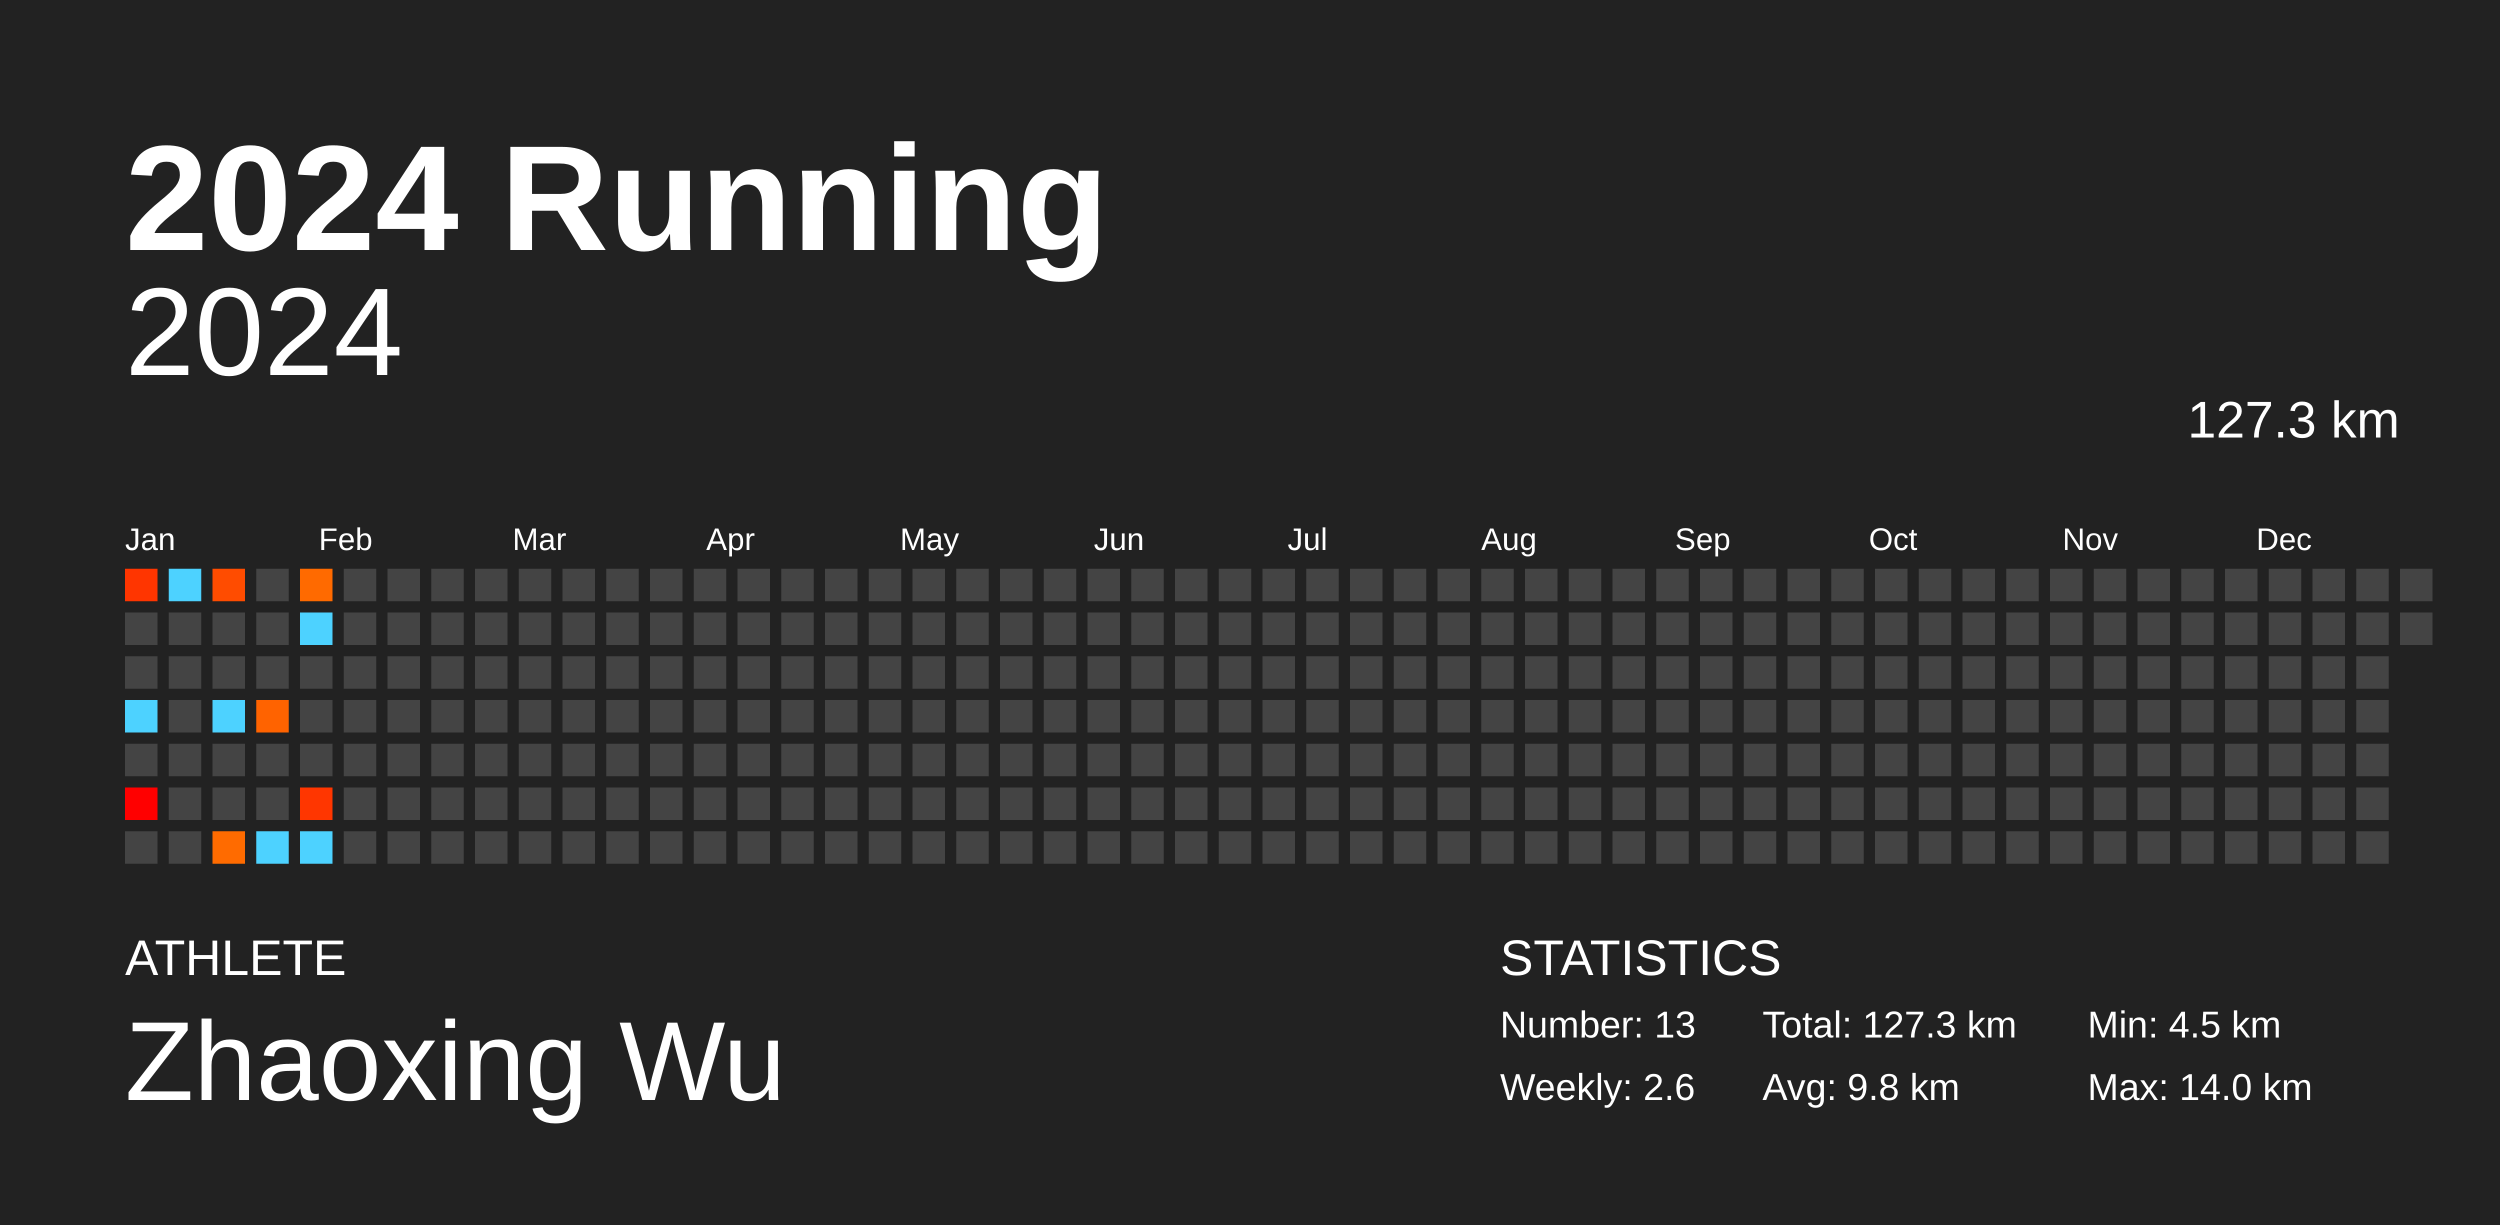
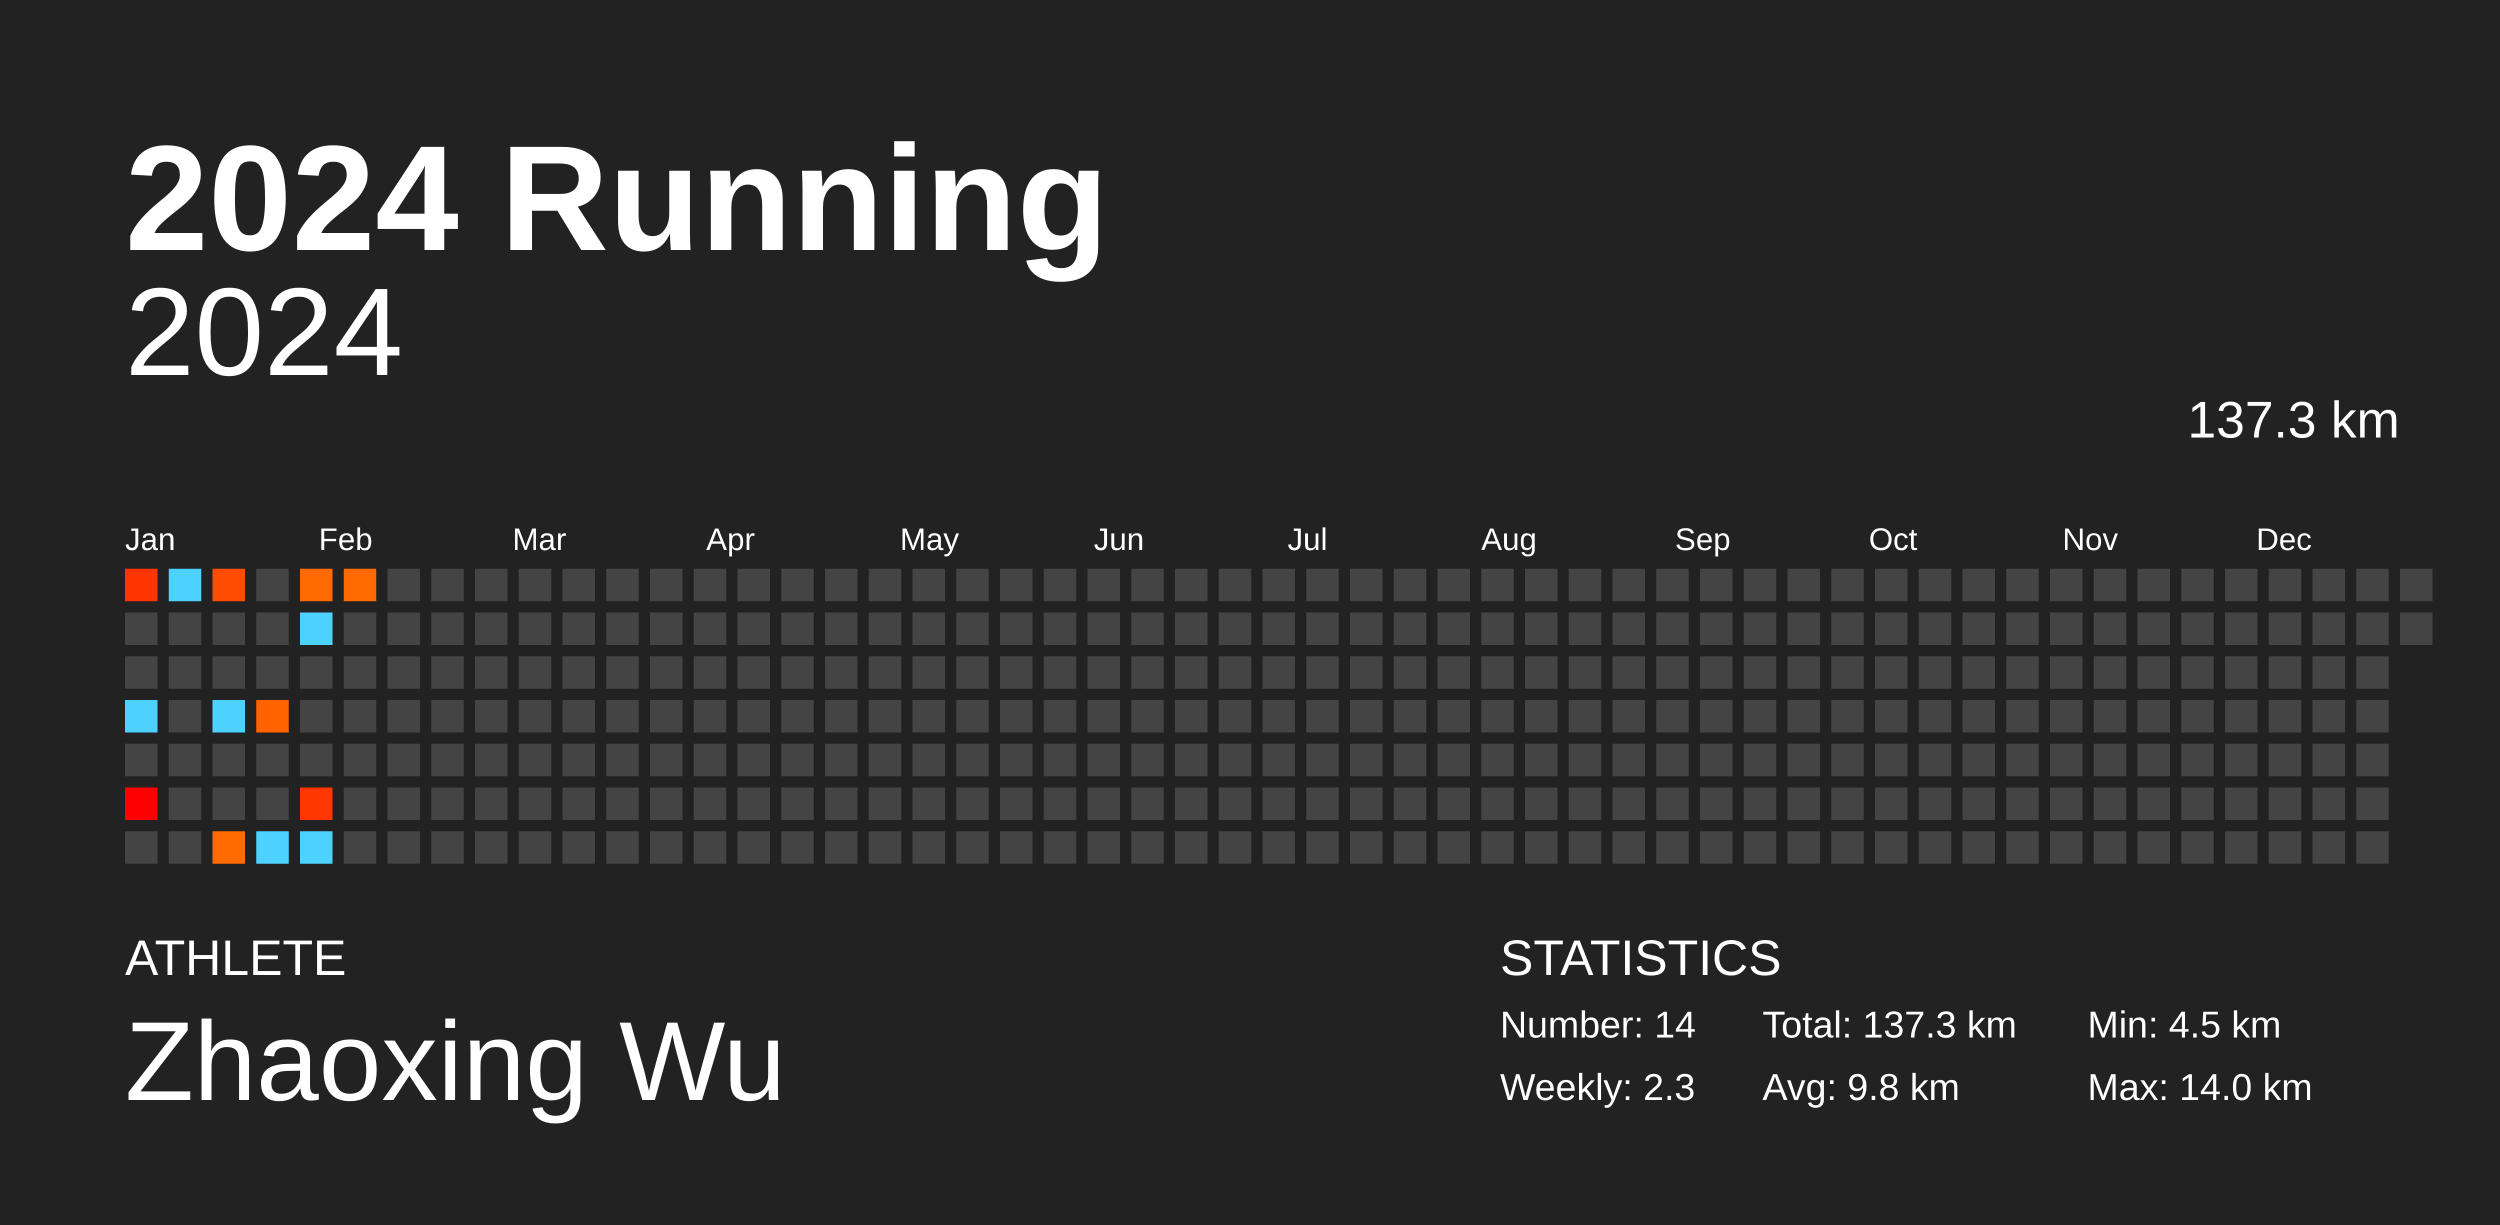
<svg xmlns="http://www.w3.org/2000/svg" baseProfile="full" height="98mm" version="1.1" viewBox="0,0,200,98" width="200mm">
  <defs />
  <rect fill="#222222" height="98" width="200" x="0" y="0" />
  <text fill="#FFFFFF" style="font-size:12px; font-family:Arial; font-weight:bold;" x="10" y="20">2024 Running</text>
  <text fill="#FFFFFF" style="font-size:4px; font-family:Arial" x="10" y="78">ATHLETE</text>
  <text fill="#FFFFFF" style="font-size:9px; font-family:Arial" x="10" y="88">Zhaoxing Wu</text>
  <text fill="#FFFFFF" style="font-size:4px; font-family:Arial" x="120" y="78">STATISTICS</text>
-   <text fill="#FFFFFF" style="font-size:3px; font-family:Arial" x="120" y="83">Number: 13</text>
-   <text fill="#FFFFFF" style="font-size:3px; font-family:Arial" x="120" y="88">Weekly: 2.6</text>
-   <text fill="#FFFFFF" style="font-size:3px; font-family:Arial" x="141" y="83">Total: 127.3 km</text>
+   <text fill="#FFFFFF" style="font-size:3px; font-family:Arial" x="120" y="83">Number: 14</text>
+   <text fill="#FFFFFF" style="font-size:3px; font-family:Arial" x="120" y="88">Weekly: 2.3</text>
+   <text fill="#FFFFFF" style="font-size:3px; font-family:Arial" x="141" y="83">Total: 137.3 km</text>
  <text fill="#FFFFFF" style="font-size:3px; font-family:Arial" x="141" y="88">Avg: 9.8 km</text>
  <text fill="#FFFFFF" style="font-size:3px; font-family:Arial" x="167" y="83">Min: 4.5 km</text>
  <text fill="#FFFFFF" style="font-size:3px; font-family:Arial" x="167" y="88">Max: 14.0 km</text>
  <text alignment-baseline="hanging" fill="#FFFFFF" style="font-size:10.0px; font-family:Arial;" x="10" y="30">2024</text>
-   <text alignment-baseline="hanging" fill="#FFFFFF" style="font-size:4.125px; font-family:Arial;" x="175" y="35">127.3 km</text>
+   <text alignment-baseline="hanging" fill="#FFFFFF" style="font-size:4.125px; font-family:Arial;" x="175" y="35">137.3 km</text>
  <text fill="#FFFFFF" style="font-size:2.5px; font-family:Arial" x="10.0" y="44">Jan</text>
  <text fill="#FFFFFF" style="font-size:2.5px; font-family:Arial" x="25.5" y="44">Feb</text>
  <text fill="#FFFFFF" style="font-size:2.5px; font-family:Arial" x="41.0" y="44">Mar</text>
  <text fill="#FFFFFF" style="font-size:2.5px; font-family:Arial" x="56.5" y="44">Apr</text>
  <text fill="#FFFFFF" style="font-size:2.5px; font-family:Arial" x="72.0" y="44">May</text>
  <text fill="#FFFFFF" style="font-size:2.5px; font-family:Arial" x="87.5" y="44">Jun</text>
  <text fill="#FFFFFF" style="font-size:2.5px; font-family:Arial" x="103.0" y="44">Jul</text>
  <text fill="#FFFFFF" style="font-size:2.5px; font-family:Arial" x="118.5" y="44">Aug</text>
  <text fill="#FFFFFF" style="font-size:2.5px; font-family:Arial" x="134.0" y="44">Sep</text>
  <text fill="#FFFFFF" style="font-size:2.5px; font-family:Arial" x="149.5" y="44">Oct</text>
  <text fill="#FFFFFF" style="font-size:2.5px; font-family:Arial" x="165.0" y="44">Nov</text>
  <text fill="#FFFFFF" style="font-size:2.5px; font-family:Arial" x="180.5" y="44">Dec</text>
  <rect fill="#ff3500" height="2.6" width="2.6" x="10.0" y="45.5" />
  <rect fill="#444444" height="2.6" width="2.6" x="10.0" y="49.0" />
  <rect fill="#444444" height="2.6" width="2.6" x="10.0" y="52.5" />
  <rect fill="#4dd2ff" height="2.6" width="2.6" x="10.0" y="56.0" />
  <rect fill="#444444" height="2.6" width="2.6" x="10.0" y="59.5" />
  <rect fill="#ff0000" height="2.6" width="2.6" x="10.0" y="63.0" />
  <rect fill="#444444" height="2.6" width="2.6" x="10.0" y="66.5" />
  <rect fill="#4dd2ff" height="2.6" width="2.6" x="13.5" y="45.5" />
  <rect fill="#444444" height="2.6" width="2.6" x="13.5" y="49.0" />
  <rect fill="#444444" height="2.6" width="2.6" x="13.5" y="52.5" />
  <rect fill="#444444" height="2.6" width="2.6" x="13.5" y="56.0" />
  <rect fill="#444444" height="2.6" width="2.6" x="13.5" y="59.5" />
  <rect fill="#444444" height="2.6" width="2.6" x="13.5" y="63.0" />
  <rect fill="#444444" height="2.6" width="2.6" x="13.5" y="66.5" />
  <rect fill="#ff4c00" height="2.6" width="2.6" x="17.0" y="45.5" />
  <rect fill="#444444" height="2.6" width="2.6" x="17.0" y="49.0" />
  <rect fill="#444444" height="2.6" width="2.6" x="17.0" y="52.5" />
  <rect fill="#4dd2ff" height="2.6" width="2.6" x="17.0" y="56.0" />
  <rect fill="#444444" height="2.6" width="2.6" x="17.0" y="59.5" />
  <rect fill="#444444" height="2.6" width="2.6" x="17.0" y="63.0" />
  <rect fill="#ff6b00" height="2.6" width="2.6" x="17.0" y="66.5" />
  <rect fill="#444444" height="2.6" width="2.6" x="20.5" y="45.5" />
  <rect fill="#444444" height="2.6" width="2.6" x="20.5" y="49.0" />
  <rect fill="#444444" height="2.6" width="2.6" x="20.5" y="52.5" />
  <rect fill="#ff6300" height="2.6" width="2.6" x="20.5" y="56.0" />
  <rect fill="#444444" height="2.6" width="2.6" x="20.5" y="59.5" />
  <rect fill="#444444" height="2.6" width="2.6" x="20.5" y="63.0" />
  <rect fill="#4dd2ff" height="2.6" width="2.6" x="20.5" y="66.5" />
  <rect fill="#ff6a00" height="2.6" width="2.6" x="24.0" y="45.5" />
  <rect fill="#4dd2ff" height="2.6" width="2.6" x="24.0" y="49.0" />
  <rect fill="#444444" height="2.6" width="2.6" x="24.0" y="52.5" />
  <rect fill="#444444" height="2.6" width="2.6" x="24.0" y="56.0" />
  <rect fill="#444444" height="2.6" width="2.6" x="24.0" y="59.5" />
  <rect fill="#ff3600" height="2.6" width="2.6" x="24.0" y="63.0" />
  <rect fill="#4dd2ff" height="2.6" width="2.6" x="24.0" y="66.5" />
-   <rect fill="#444444" height="2.6" width="2.6" x="27.5" y="45.5" />
+   <rect fill="#ff6b00" height="2.6" width="2.6" x="27.5" y="45.5" />
  <rect fill="#444444" height="2.6" width="2.6" x="27.5" y="49.0" />
  <rect fill="#444444" height="2.6" width="2.6" x="27.5" y="52.5" />
  <rect fill="#444444" height="2.6" width="2.6" x="27.5" y="56.0" />
  <rect fill="#444444" height="2.6" width="2.6" x="27.5" y="59.5" />
  <rect fill="#444444" height="2.6" width="2.6" x="27.5" y="63.0" />
  <rect fill="#444444" height="2.6" width="2.6" x="27.5" y="66.5" />
  <rect fill="#444444" height="2.6" width="2.6" x="31.0" y="45.5" />
  <rect fill="#444444" height="2.6" width="2.6" x="31.0" y="49.0" />
  <rect fill="#444444" height="2.6" width="2.6" x="31.0" y="52.5" />
  <rect fill="#444444" height="2.6" width="2.6" x="31.0" y="56.0" />
  <rect fill="#444444" height="2.6" width="2.6" x="31.0" y="59.5" />
  <rect fill="#444444" height="2.6" width="2.6" x="31.0" y="63.0" />
  <rect fill="#444444" height="2.6" width="2.6" x="31.0" y="66.5" />
  <rect fill="#444444" height="2.6" width="2.6" x="34.5" y="45.5" />
  <rect fill="#444444" height="2.6" width="2.6" x="34.5" y="49.0" />
  <rect fill="#444444" height="2.6" width="2.6" x="34.5" y="52.5" />
  <rect fill="#444444" height="2.6" width="2.6" x="34.5" y="56.0" />
  <rect fill="#444444" height="2.6" width="2.6" x="34.5" y="59.5" />
  <rect fill="#444444" height="2.6" width="2.6" x="34.5" y="63.0" />
  <rect fill="#444444" height="2.6" width="2.6" x="34.5" y="66.5" />
  <rect fill="#444444" height="2.6" width="2.6" x="38.0" y="45.5" />
  <rect fill="#444444" height="2.6" width="2.6" x="38.0" y="49.0" />
  <rect fill="#444444" height="2.6" width="2.6" x="38.0" y="52.5" />
  <rect fill="#444444" height="2.6" width="2.6" x="38.0" y="56.0" />
  <rect fill="#444444" height="2.6" width="2.6" x="38.0" y="59.5" />
  <rect fill="#444444" height="2.6" width="2.6" x="38.0" y="63.0" />
  <rect fill="#444444" height="2.6" width="2.6" x="38.0" y="66.5" />
  <rect fill="#444444" height="2.6" width="2.6" x="41.5" y="45.5" />
  <rect fill="#444444" height="2.6" width="2.6" x="41.5" y="49.0" />
  <rect fill="#444444" height="2.6" width="2.6" x="41.5" y="52.5" />
  <rect fill="#444444" height="2.6" width="2.6" x="41.5" y="56.0" />
  <rect fill="#444444" height="2.6" width="2.6" x="41.5" y="59.5" />
  <rect fill="#444444" height="2.6" width="2.6" x="41.5" y="63.0" />
  <rect fill="#444444" height="2.6" width="2.6" x="41.5" y="66.5" />
  <rect fill="#444444" height="2.6" width="2.6" x="45.0" y="45.5" />
  <rect fill="#444444" height="2.6" width="2.6" x="45.0" y="49.0" />
  <rect fill="#444444" height="2.6" width="2.6" x="45.0" y="52.5" />
  <rect fill="#444444" height="2.6" width="2.6" x="45.0" y="56.0" />
  <rect fill="#444444" height="2.6" width="2.6" x="45.0" y="59.5" />
  <rect fill="#444444" height="2.6" width="2.6" x="45.0" y="63.0" />
  <rect fill="#444444" height="2.6" width="2.6" x="45.0" y="66.5" />
  <rect fill="#444444" height="2.6" width="2.6" x="48.5" y="45.5" />
  <rect fill="#444444" height="2.6" width="2.6" x="48.5" y="49.0" />
  <rect fill="#444444" height="2.6" width="2.6" x="48.5" y="52.5" />
  <rect fill="#444444" height="2.6" width="2.6" x="48.5" y="56.0" />
  <rect fill="#444444" height="2.6" width="2.6" x="48.5" y="59.5" />
  <rect fill="#444444" height="2.6" width="2.6" x="48.5" y="63.0" />
  <rect fill="#444444" height="2.6" width="2.6" x="48.5" y="66.5" />
  <rect fill="#444444" height="2.6" width="2.6" x="52.0" y="45.5" />
  <rect fill="#444444" height="2.6" width="2.6" x="52.0" y="49.0" />
  <rect fill="#444444" height="2.6" width="2.6" x="52.0" y="52.5" />
  <rect fill="#444444" height="2.6" width="2.6" x="52.0" y="56.0" />
  <rect fill="#444444" height="2.6" width="2.6" x="52.0" y="59.5" />
  <rect fill="#444444" height="2.6" width="2.6" x="52.0" y="63.0" />
  <rect fill="#444444" height="2.6" width="2.6" x="52.0" y="66.5" />
  <rect fill="#444444" height="2.6" width="2.6" x="55.5" y="45.5" />
  <rect fill="#444444" height="2.6" width="2.6" x="55.5" y="49.0" />
  <rect fill="#444444" height="2.6" width="2.6" x="55.5" y="52.5" />
  <rect fill="#444444" height="2.6" width="2.6" x="55.5" y="56.0" />
  <rect fill="#444444" height="2.6" width="2.6" x="55.5" y="59.5" />
  <rect fill="#444444" height="2.6" width="2.6" x="55.5" y="63.0" />
  <rect fill="#444444" height="2.6" width="2.6" x="55.5" y="66.5" />
  <rect fill="#444444" height="2.6" width="2.6" x="59.0" y="45.5" />
  <rect fill="#444444" height="2.6" width="2.6" x="59.0" y="49.0" />
  <rect fill="#444444" height="2.6" width="2.6" x="59.0" y="52.5" />
  <rect fill="#444444" height="2.6" width="2.6" x="59.0" y="56.0" />
  <rect fill="#444444" height="2.6" width="2.6" x="59.0" y="59.5" />
  <rect fill="#444444" height="2.6" width="2.6" x="59.0" y="63.0" />
  <rect fill="#444444" height="2.6" width="2.6" x="59.0" y="66.5" />
  <rect fill="#444444" height="2.6" width="2.6" x="62.5" y="45.5" />
  <rect fill="#444444" height="2.6" width="2.6" x="62.5" y="49.0" />
  <rect fill="#444444" height="2.6" width="2.6" x="62.5" y="52.5" />
  <rect fill="#444444" height="2.6" width="2.6" x="62.5" y="56.0" />
  <rect fill="#444444" height="2.6" width="2.6" x="62.5" y="59.5" />
  <rect fill="#444444" height="2.6" width="2.6" x="62.5" y="63.0" />
  <rect fill="#444444" height="2.6" width="2.6" x="62.5" y="66.5" />
  <rect fill="#444444" height="2.6" width="2.6" x="66.0" y="45.5" />
  <rect fill="#444444" height="2.6" width="2.6" x="66.0" y="49.0" />
  <rect fill="#444444" height="2.6" width="2.6" x="66.0" y="52.5" />
  <rect fill="#444444" height="2.6" width="2.6" x="66.0" y="56.0" />
  <rect fill="#444444" height="2.6" width="2.6" x="66.0" y="59.5" />
  <rect fill="#444444" height="2.6" width="2.6" x="66.0" y="63.0" />
  <rect fill="#444444" height="2.6" width="2.6" x="66.0" y="66.5" />
  <rect fill="#444444" height="2.6" width="2.6" x="69.5" y="45.5" />
  <rect fill="#444444" height="2.6" width="2.6" x="69.5" y="49.0" />
  <rect fill="#444444" height="2.6" width="2.6" x="69.5" y="52.5" />
  <rect fill="#444444" height="2.6" width="2.6" x="69.5" y="56.0" />
  <rect fill="#444444" height="2.6" width="2.6" x="69.5" y="59.5" />
  <rect fill="#444444" height="2.6" width="2.6" x="69.5" y="63.0" />
  <rect fill="#444444" height="2.6" width="2.6" x="69.5" y="66.5" />
  <rect fill="#444444" height="2.6" width="2.6" x="73.0" y="45.5" />
  <rect fill="#444444" height="2.6" width="2.6" x="73.0" y="49.0" />
  <rect fill="#444444" height="2.6" width="2.6" x="73.0" y="52.5" />
  <rect fill="#444444" height="2.6" width="2.6" x="73.0" y="56.0" />
  <rect fill="#444444" height="2.6" width="2.6" x="73.0" y="59.5" />
  <rect fill="#444444" height="2.6" width="2.6" x="73.0" y="63.0" />
  <rect fill="#444444" height="2.6" width="2.6" x="73.0" y="66.5" />
  <rect fill="#444444" height="2.6" width="2.6" x="76.5" y="45.5" />
  <rect fill="#444444" height="2.6" width="2.6" x="76.5" y="49.0" />
  <rect fill="#444444" height="2.6" width="2.6" x="76.5" y="52.5" />
  <rect fill="#444444" height="2.6" width="2.6" x="76.5" y="56.0" />
  <rect fill="#444444" height="2.6" width="2.6" x="76.5" y="59.5" />
  <rect fill="#444444" height="2.6" width="2.6" x="76.5" y="63.0" />
  <rect fill="#444444" height="2.6" width="2.6" x="76.5" y="66.5" />
  <rect fill="#444444" height="2.6" width="2.6" x="80.0" y="45.5" />
  <rect fill="#444444" height="2.6" width="2.6" x="80.0" y="49.0" />
  <rect fill="#444444" height="2.6" width="2.6" x="80.0" y="52.5" />
  <rect fill="#444444" height="2.6" width="2.6" x="80.0" y="56.0" />
  <rect fill="#444444" height="2.6" width="2.6" x="80.0" y="59.5" />
  <rect fill="#444444" height="2.6" width="2.6" x="80.0" y="63.0" />
  <rect fill="#444444" height="2.6" width="2.6" x="80.0" y="66.5" />
  <rect fill="#444444" height="2.6" width="2.6" x="83.5" y="45.5" />
  <rect fill="#444444" height="2.6" width="2.6" x="83.5" y="49.0" />
  <rect fill="#444444" height="2.6" width="2.6" x="83.5" y="52.5" />
  <rect fill="#444444" height="2.6" width="2.6" x="83.5" y="56.0" />
  <rect fill="#444444" height="2.6" width="2.6" x="83.5" y="59.5" />
  <rect fill="#444444" height="2.6" width="2.6" x="83.5" y="63.0" />
  <rect fill="#444444" height="2.6" width="2.6" x="83.5" y="66.5" />
  <rect fill="#444444" height="2.6" width="2.6" x="87.0" y="45.5" />
  <rect fill="#444444" height="2.6" width="2.6" x="87.0" y="49.0" />
  <rect fill="#444444" height="2.6" width="2.6" x="87.0" y="52.5" />
  <rect fill="#444444" height="2.6" width="2.6" x="87.0" y="56.0" />
  <rect fill="#444444" height="2.6" width="2.6" x="87.0" y="59.5" />
  <rect fill="#444444" height="2.6" width="2.6" x="87.0" y="63.0" />
  <rect fill="#444444" height="2.6" width="2.6" x="87.0" y="66.5" />
  <rect fill="#444444" height="2.6" width="2.6" x="90.5" y="45.5" />
  <rect fill="#444444" height="2.6" width="2.6" x="90.5" y="49.0" />
  <rect fill="#444444" height="2.6" width="2.6" x="90.5" y="52.5" />
  <rect fill="#444444" height="2.6" width="2.6" x="90.5" y="56.0" />
  <rect fill="#444444" height="2.6" width="2.6" x="90.5" y="59.5" />
  <rect fill="#444444" height="2.6" width="2.6" x="90.5" y="63.0" />
  <rect fill="#444444" height="2.6" width="2.6" x="90.5" y="66.5" />
  <rect fill="#444444" height="2.6" width="2.6" x="94.0" y="45.5" />
  <rect fill="#444444" height="2.6" width="2.6" x="94.0" y="49.0" />
  <rect fill="#444444" height="2.6" width="2.6" x="94.0" y="52.5" />
  <rect fill="#444444" height="2.6" width="2.6" x="94.0" y="56.0" />
  <rect fill="#444444" height="2.6" width="2.6" x="94.0" y="59.5" />
  <rect fill="#444444" height="2.6" width="2.6" x="94.0" y="63.0" />
  <rect fill="#444444" height="2.6" width="2.6" x="94.0" y="66.5" />
  <rect fill="#444444" height="2.6" width="2.6" x="97.5" y="45.5" />
  <rect fill="#444444" height="2.6" width="2.6" x="97.5" y="49.0" />
  <rect fill="#444444" height="2.6" width="2.6" x="97.5" y="52.5" />
  <rect fill="#444444" height="2.6" width="2.6" x="97.5" y="56.0" />
  <rect fill="#444444" height="2.6" width="2.6" x="97.5" y="59.5" />
  <rect fill="#444444" height="2.6" width="2.6" x="97.5" y="63.0" />
  <rect fill="#444444" height="2.6" width="2.6" x="97.5" y="66.5" />
  <rect fill="#444444" height="2.6" width="2.6" x="101.0" y="45.5" />
  <rect fill="#444444" height="2.6" width="2.6" x="101.0" y="49.0" />
  <rect fill="#444444" height="2.6" width="2.6" x="101.0" y="52.5" />
  <rect fill="#444444" height="2.6" width="2.6" x="101.0" y="56.0" />
  <rect fill="#444444" height="2.6" width="2.6" x="101.0" y="59.5" />
  <rect fill="#444444" height="2.6" width="2.6" x="101.0" y="63.0" />
  <rect fill="#444444" height="2.6" width="2.6" x="101.0" y="66.5" />
  <rect fill="#444444" height="2.6" width="2.6" x="104.5" y="45.5" />
  <rect fill="#444444" height="2.6" width="2.6" x="104.5" y="49.0" />
  <rect fill="#444444" height="2.6" width="2.6" x="104.5" y="52.5" />
  <rect fill="#444444" height="2.6" width="2.6" x="104.5" y="56.0" />
  <rect fill="#444444" height="2.6" width="2.6" x="104.5" y="59.5" />
  <rect fill="#444444" height="2.6" width="2.6" x="104.5" y="63.0" />
  <rect fill="#444444" height="2.6" width="2.6" x="104.5" y="66.5" />
  <rect fill="#444444" height="2.6" width="2.6" x="108.0" y="45.5" />
  <rect fill="#444444" height="2.6" width="2.6" x="108.0" y="49.0" />
  <rect fill="#444444" height="2.6" width="2.6" x="108.0" y="52.5" />
  <rect fill="#444444" height="2.6" width="2.6" x="108.0" y="56.0" />
  <rect fill="#444444" height="2.6" width="2.6" x="108.0" y="59.5" />
  <rect fill="#444444" height="2.6" width="2.6" x="108.0" y="63.0" />
  <rect fill="#444444" height="2.6" width="2.6" x="108.0" y="66.5" />
  <rect fill="#444444" height="2.6" width="2.6" x="111.5" y="45.5" />
  <rect fill="#444444" height="2.6" width="2.6" x="111.5" y="49.0" />
  <rect fill="#444444" height="2.6" width="2.6" x="111.5" y="52.5" />
  <rect fill="#444444" height="2.6" width="2.6" x="111.5" y="56.0" />
  <rect fill="#444444" height="2.6" width="2.6" x="111.5" y="59.5" />
  <rect fill="#444444" height="2.6" width="2.6" x="111.5" y="63.0" />
  <rect fill="#444444" height="2.6" width="2.6" x="111.5" y="66.5" />
  <rect fill="#444444" height="2.6" width="2.6" x="115.0" y="45.5" />
  <rect fill="#444444" height="2.6" width="2.6" x="115.0" y="49.0" />
  <rect fill="#444444" height="2.6" width="2.6" x="115.0" y="52.5" />
  <rect fill="#444444" height="2.6" width="2.6" x="115.0" y="56.0" />
  <rect fill="#444444" height="2.6" width="2.6" x="115.0" y="59.5" />
  <rect fill="#444444" height="2.6" width="2.6" x="115.0" y="63.0" />
  <rect fill="#444444" height="2.6" width="2.6" x="115.0" y="66.5" />
  <rect fill="#444444" height="2.6" width="2.6" x="118.5" y="45.5" />
  <rect fill="#444444" height="2.6" width="2.6" x="118.5" y="49.0" />
  <rect fill="#444444" height="2.6" width="2.6" x="118.5" y="52.5" />
  <rect fill="#444444" height="2.6" width="2.6" x="118.5" y="56.0" />
  <rect fill="#444444" height="2.6" width="2.6" x="118.5" y="59.5" />
  <rect fill="#444444" height="2.6" width="2.6" x="118.5" y="63.0" />
  <rect fill="#444444" height="2.6" width="2.6" x="118.5" y="66.5" />
  <rect fill="#444444" height="2.6" width="2.6" x="122.0" y="45.5" />
  <rect fill="#444444" height="2.6" width="2.6" x="122.0" y="49.0" />
  <rect fill="#444444" height="2.6" width="2.6" x="122.0" y="52.5" />
  <rect fill="#444444" height="2.6" width="2.6" x="122.0" y="56.0" />
  <rect fill="#444444" height="2.6" width="2.6" x="122.0" y="59.5" />
  <rect fill="#444444" height="2.6" width="2.6" x="122.0" y="63.0" />
  <rect fill="#444444" height="2.6" width="2.6" x="122.0" y="66.5" />
  <rect fill="#444444" height="2.6" width="2.6" x="125.5" y="45.5" />
  <rect fill="#444444" height="2.6" width="2.6" x="125.5" y="49.0" />
  <rect fill="#444444" height="2.6" width="2.6" x="125.5" y="52.5" />
  <rect fill="#444444" height="2.6" width="2.6" x="125.5" y="56.0" />
  <rect fill="#444444" height="2.6" width="2.6" x="125.5" y="59.5" />
  <rect fill="#444444" height="2.6" width="2.6" x="125.5" y="63.0" />
  <rect fill="#444444" height="2.6" width="2.6" x="125.5" y="66.5" />
  <rect fill="#444444" height="2.6" width="2.6" x="129.0" y="45.5" />
  <rect fill="#444444" height="2.6" width="2.6" x="129.0" y="49.0" />
  <rect fill="#444444" height="2.6" width="2.6" x="129.0" y="52.5" />
  <rect fill="#444444" height="2.6" width="2.6" x="129.0" y="56.0" />
  <rect fill="#444444" height="2.6" width="2.6" x="129.0" y="59.5" />
  <rect fill="#444444" height="2.6" width="2.6" x="129.0" y="63.0" />
  <rect fill="#444444" height="2.6" width="2.6" x="129.0" y="66.5" />
  <rect fill="#444444" height="2.6" width="2.6" x="132.5" y="45.5" />
  <rect fill="#444444" height="2.6" width="2.6" x="132.5" y="49.0" />
  <rect fill="#444444" height="2.6" width="2.6" x="132.5" y="52.5" />
  <rect fill="#444444" height="2.6" width="2.6" x="132.5" y="56.0" />
  <rect fill="#444444" height="2.6" width="2.6" x="132.5" y="59.5" />
  <rect fill="#444444" height="2.6" width="2.6" x="132.5" y="63.0" />
  <rect fill="#444444" height="2.6" width="2.6" x="132.5" y="66.5" />
  <rect fill="#444444" height="2.6" width="2.6" x="136.0" y="45.5" />
  <rect fill="#444444" height="2.6" width="2.6" x="136.0" y="49.0" />
  <rect fill="#444444" height="2.6" width="2.6" x="136.0" y="52.5" />
  <rect fill="#444444" height="2.6" width="2.6" x="136.0" y="56.0" />
  <rect fill="#444444" height="2.6" width="2.6" x="136.0" y="59.5" />
  <rect fill="#444444" height="2.6" width="2.6" x="136.0" y="63.0" />
  <rect fill="#444444" height="2.6" width="2.6" x="136.0" y="66.5" />
  <rect fill="#444444" height="2.6" width="2.6" x="139.5" y="45.5" />
  <rect fill="#444444" height="2.6" width="2.6" x="139.5" y="49.0" />
  <rect fill="#444444" height="2.6" width="2.6" x="139.5" y="52.5" />
  <rect fill="#444444" height="2.6" width="2.6" x="139.5" y="56.0" />
  <rect fill="#444444" height="2.6" width="2.6" x="139.5" y="59.5" />
  <rect fill="#444444" height="2.6" width="2.6" x="139.5" y="63.0" />
  <rect fill="#444444" height="2.6" width="2.6" x="139.5" y="66.5" />
  <rect fill="#444444" height="2.6" width="2.6" x="143.0" y="45.5" />
  <rect fill="#444444" height="2.6" width="2.6" x="143.0" y="49.0" />
  <rect fill="#444444" height="2.6" width="2.6" x="143.0" y="52.5" />
  <rect fill="#444444" height="2.6" width="2.6" x="143.0" y="56.0" />
  <rect fill="#444444" height="2.6" width="2.6" x="143.0" y="59.5" />
  <rect fill="#444444" height="2.6" width="2.6" x="143.0" y="63.0" />
  <rect fill="#444444" height="2.6" width="2.6" x="143.0" y="66.5" />
  <rect fill="#444444" height="2.6" width="2.6" x="146.5" y="45.5" />
  <rect fill="#444444" height="2.6" width="2.6" x="146.5" y="49.0" />
  <rect fill="#444444" height="2.6" width="2.6" x="146.5" y="52.5" />
  <rect fill="#444444" height="2.6" width="2.6" x="146.5" y="56.0" />
  <rect fill="#444444" height="2.6" width="2.6" x="146.5" y="59.5" />
  <rect fill="#444444" height="2.6" width="2.6" x="146.5" y="63.0" />
  <rect fill="#444444" height="2.6" width="2.6" x="146.5" y="66.5" />
  <rect fill="#444444" height="2.6" width="2.6" x="150.0" y="45.5" />
  <rect fill="#444444" height="2.6" width="2.6" x="150.0" y="49.0" />
  <rect fill="#444444" height="2.6" width="2.6" x="150.0" y="52.5" />
  <rect fill="#444444" height="2.6" width="2.6" x="150.0" y="56.0" />
  <rect fill="#444444" height="2.6" width="2.6" x="150.0" y="59.5" />
  <rect fill="#444444" height="2.6" width="2.6" x="150.0" y="63.0" />
  <rect fill="#444444" height="2.6" width="2.6" x="150.0" y="66.5" />
  <rect fill="#444444" height="2.6" width="2.6" x="153.5" y="45.5" />
  <rect fill="#444444" height="2.6" width="2.6" x="153.5" y="49.0" />
  <rect fill="#444444" height="2.6" width="2.6" x="153.5" y="52.5" />
  <rect fill="#444444" height="2.6" width="2.6" x="153.5" y="56.0" />
  <rect fill="#444444" height="2.6" width="2.6" x="153.5" y="59.5" />
  <rect fill="#444444" height="2.6" width="2.6" x="153.5" y="63.0" />
  <rect fill="#444444" height="2.6" width="2.6" x="153.5" y="66.5" />
  <rect fill="#444444" height="2.6" width="2.6" x="157.0" y="45.5" />
  <rect fill="#444444" height="2.6" width="2.6" x="157.0" y="49.0" />
  <rect fill="#444444" height="2.6" width="2.6" x="157.0" y="52.5" />
  <rect fill="#444444" height="2.6" width="2.6" x="157.0" y="56.0" />
  <rect fill="#444444" height="2.6" width="2.6" x="157.0" y="59.5" />
  <rect fill="#444444" height="2.6" width="2.6" x="157.0" y="63.0" />
  <rect fill="#444444" height="2.6" width="2.6" x="157.0" y="66.5" />
  <rect fill="#444444" height="2.6" width="2.6" x="160.5" y="45.5" />
  <rect fill="#444444" height="2.6" width="2.6" x="160.5" y="49.0" />
  <rect fill="#444444" height="2.6" width="2.6" x="160.5" y="52.5" />
  <rect fill="#444444" height="2.6" width="2.6" x="160.5" y="56.0" />
  <rect fill="#444444" height="2.6" width="2.6" x="160.5" y="59.5" />
  <rect fill="#444444" height="2.6" width="2.6" x="160.5" y="63.0" />
  <rect fill="#444444" height="2.6" width="2.6" x="160.5" y="66.5" />
  <rect fill="#444444" height="2.6" width="2.6" x="164.0" y="45.5" />
  <rect fill="#444444" height="2.6" width="2.6" x="164.0" y="49.0" />
  <rect fill="#444444" height="2.6" width="2.6" x="164.0" y="52.5" />
  <rect fill="#444444" height="2.6" width="2.6" x="164.0" y="56.0" />
  <rect fill="#444444" height="2.6" width="2.6" x="164.0" y="59.5" />
  <rect fill="#444444" height="2.6" width="2.6" x="164.0" y="63.0" />
  <rect fill="#444444" height="2.6" width="2.6" x="164.0" y="66.5" />
  <rect fill="#444444" height="2.6" width="2.6" x="167.5" y="45.5" />
  <rect fill="#444444" height="2.6" width="2.6" x="167.5" y="49.0" />
  <rect fill="#444444" height="2.6" width="2.6" x="167.5" y="52.5" />
  <rect fill="#444444" height="2.6" width="2.6" x="167.5" y="56.0" />
  <rect fill="#444444" height="2.6" width="2.6" x="167.5" y="59.5" />
  <rect fill="#444444" height="2.6" width="2.6" x="167.5" y="63.0" />
  <rect fill="#444444" height="2.6" width="2.6" x="167.5" y="66.5" />
  <rect fill="#444444" height="2.6" width="2.6" x="171.0" y="45.5" />
  <rect fill="#444444" height="2.6" width="2.6" x="171.0" y="49.0" />
  <rect fill="#444444" height="2.6" width="2.6" x="171.0" y="52.5" />
  <rect fill="#444444" height="2.6" width="2.6" x="171.0" y="56.0" />
  <rect fill="#444444" height="2.6" width="2.6" x="171.0" y="59.5" />
  <rect fill="#444444" height="2.6" width="2.6" x="171.0" y="63.0" />
  <rect fill="#444444" height="2.6" width="2.6" x="171.0" y="66.5" />
  <rect fill="#444444" height="2.6" width="2.6" x="174.5" y="45.5" />
  <rect fill="#444444" height="2.6" width="2.6" x="174.5" y="49.0" />
  <rect fill="#444444" height="2.6" width="2.6" x="174.5" y="52.5" />
  <rect fill="#444444" height="2.6" width="2.6" x="174.5" y="56.0" />
  <rect fill="#444444" height="2.6" width="2.6" x="174.5" y="59.5" />
  <rect fill="#444444" height="2.6" width="2.6" x="174.5" y="63.0" />
  <rect fill="#444444" height="2.6" width="2.6" x="174.5" y="66.5" />
  <rect fill="#444444" height="2.6" width="2.6" x="178.0" y="45.5" />
  <rect fill="#444444" height="2.6" width="2.6" x="178.0" y="49.0" />
  <rect fill="#444444" height="2.6" width="2.6" x="178.0" y="52.5" />
  <rect fill="#444444" height="2.6" width="2.6" x="178.0" y="56.0" />
  <rect fill="#444444" height="2.6" width="2.6" x="178.0" y="59.5" />
  <rect fill="#444444" height="2.6" width="2.6" x="178.0" y="63.0" />
  <rect fill="#444444" height="2.6" width="2.6" x="178.0" y="66.5" />
  <rect fill="#444444" height="2.6" width="2.6" x="181.5" y="45.5" />
  <rect fill="#444444" height="2.6" width="2.6" x="181.5" y="49.0" />
  <rect fill="#444444" height="2.6" width="2.6" x="181.5" y="52.5" />
  <rect fill="#444444" height="2.6" width="2.6" x="181.5" y="56.0" />
  <rect fill="#444444" height="2.6" width="2.6" x="181.5" y="59.5" />
  <rect fill="#444444" height="2.6" width="2.6" x="181.5" y="63.0" />
  <rect fill="#444444" height="2.6" width="2.6" x="181.5" y="66.5" />
  <rect fill="#444444" height="2.6" width="2.6" x="185.0" y="45.5" />
  <rect fill="#444444" height="2.6" width="2.6" x="185.0" y="49.0" />
  <rect fill="#444444" height="2.6" width="2.6" x="185.0" y="52.5" />
  <rect fill="#444444" height="2.6" width="2.6" x="185.0" y="56.0" />
  <rect fill="#444444" height="2.6" width="2.6" x="185.0" y="59.5" />
  <rect fill="#444444" height="2.6" width="2.6" x="185.0" y="63.0" />
  <rect fill="#444444" height="2.6" width="2.6" x="185.0" y="66.5" />
  <rect fill="#444444" height="2.6" width="2.6" x="188.5" y="45.5" />
  <rect fill="#444444" height="2.6" width="2.6" x="188.5" y="49.0" />
  <rect fill="#444444" height="2.6" width="2.6" x="188.5" y="52.5" />
  <rect fill="#444444" height="2.6" width="2.6" x="188.5" y="56.0" />
  <rect fill="#444444" height="2.6" width="2.6" x="188.5" y="59.5" />
  <rect fill="#444444" height="2.6" width="2.6" x="188.5" y="63.0" />
  <rect fill="#444444" height="2.6" width="2.6" x="188.5" y="66.5" />
  <rect fill="#444444" height="2.6" width="2.6" x="192.0" y="45.5" />
  <rect fill="#444444" height="2.6" width="2.6" x="192.0" y="49.0" />
</svg>
